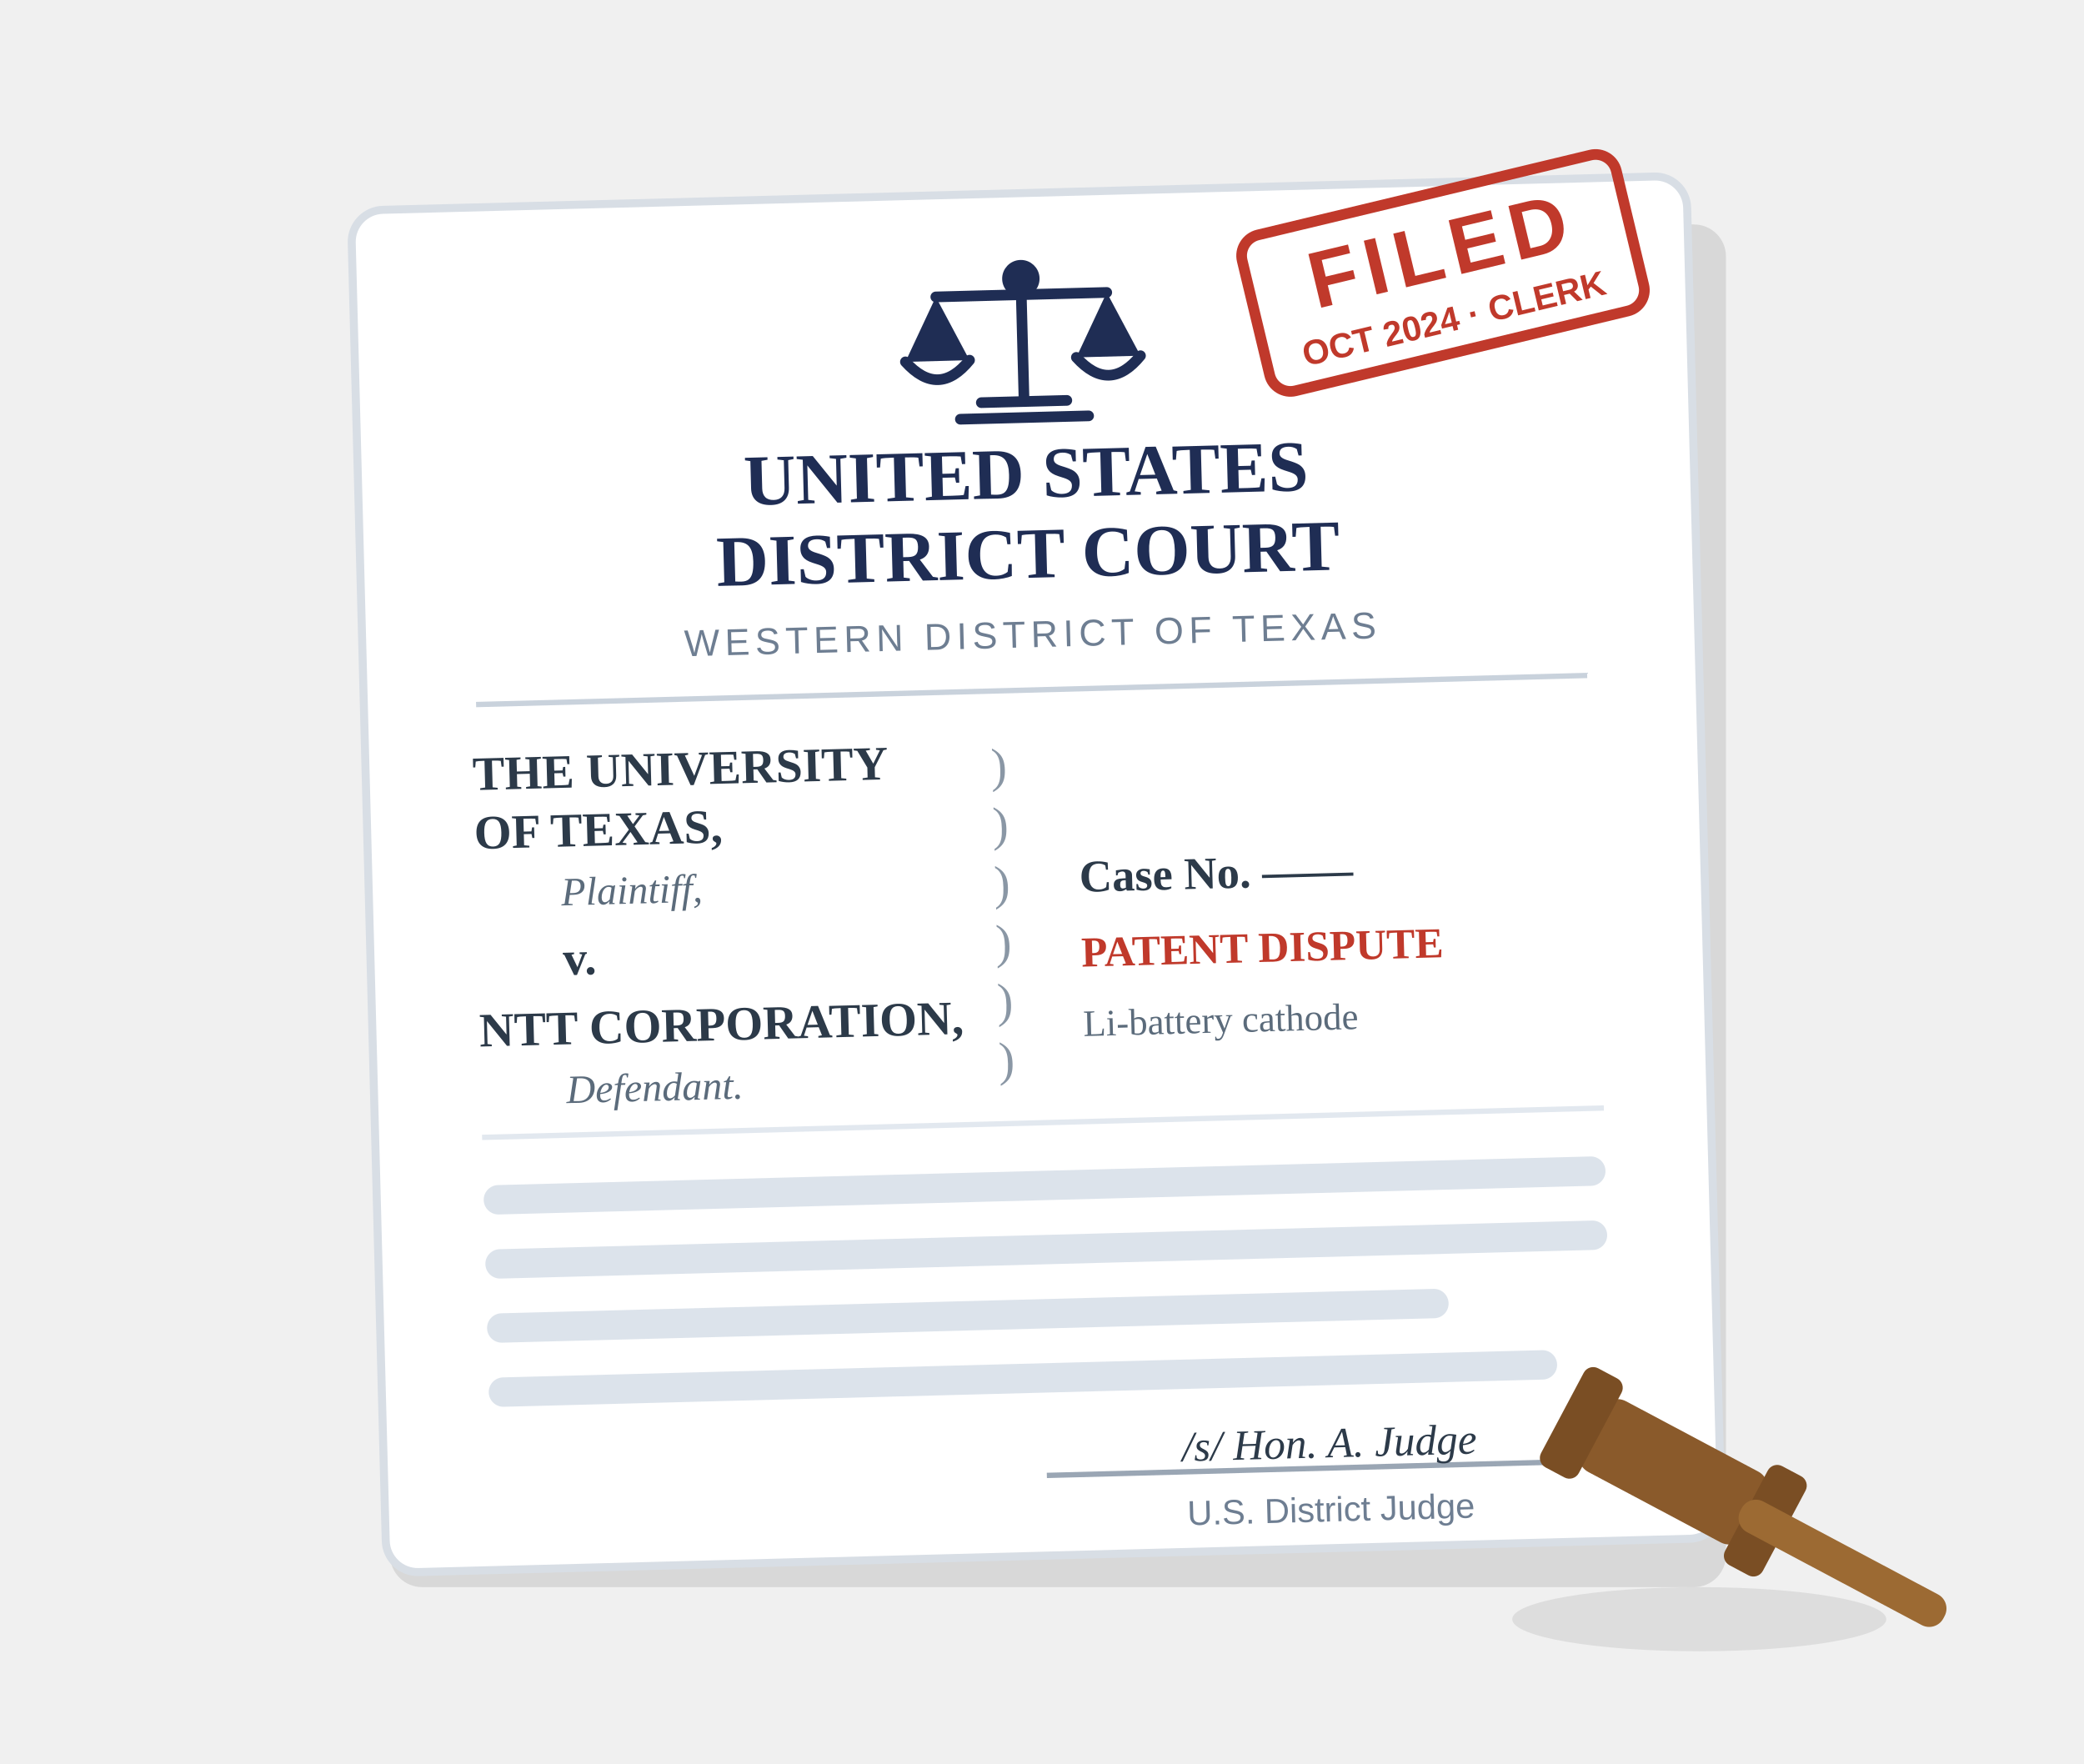
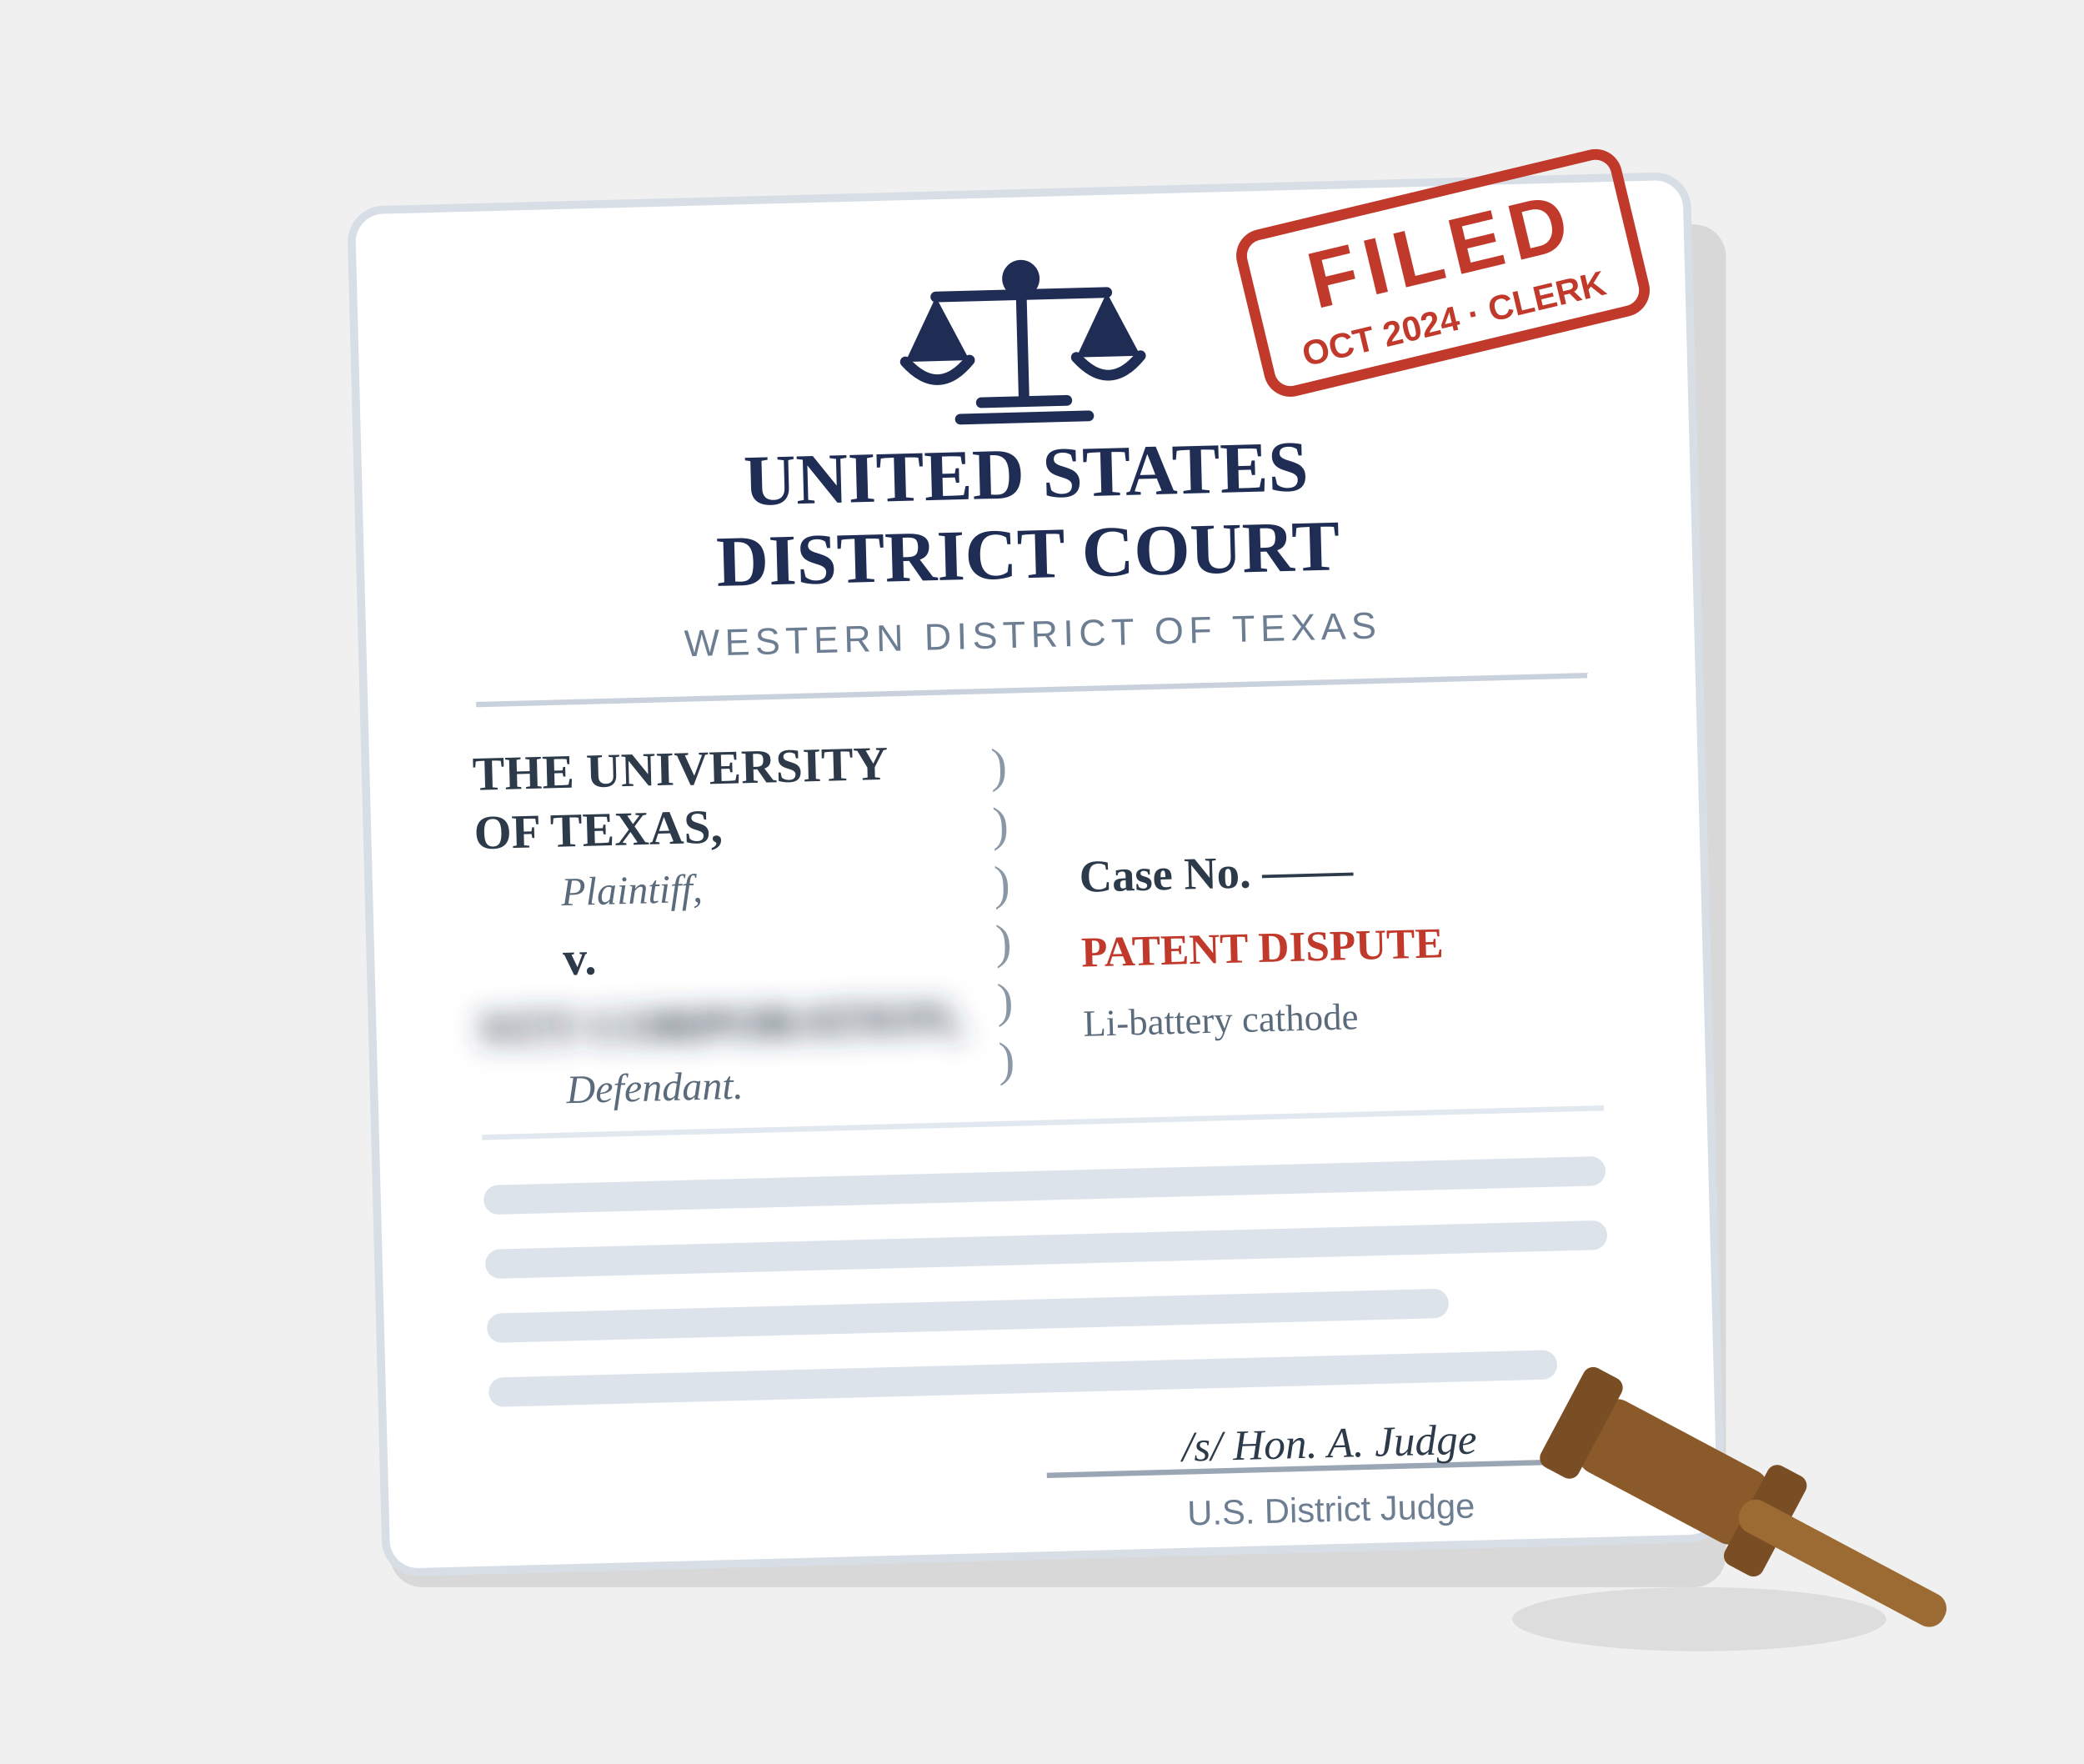
<svg xmlns="http://www.w3.org/2000/svg" width="780" height="660" viewBox="0 0 780 660" role="img" aria-label="アメリカの裁判記録イラスト">
  <style>.serif{font-family:Georgia,'Times New Roman',serif;} .sans{font-family:'Helvetica Neue',Arial,sans-serif;}</style>
+   <defs>
+     <filter id="blurNtt" x="-20%" y="-40%" width="140%" height="180%">
+       <feGaussianBlur stdDeviation="5" />
+     </filter>
+   </defs>
  <rect x="146" y="84" width="500" height="510" rx="12" fill="#000000" fill-opacity="0.10" />
  <g transform="rotate(-1.5 396 330)">
    <rect x="138" y="72" width="500" height="510" rx="12" fill="#FFFFFF" stroke="#D8DEE5" stroke-width="3" />
    <g stroke="#1F2D54" stroke-width="4" fill="none" stroke-linecap="round">
      <line x1="388" y1="104" x2="388" y2="150" />
      <line x1="356" y1="110" x2="420" y2="110" />
      <circle cx="388" cy="104" r="5" fill="#1F2D54" />
      <path d="M356 110 L344 134 L368 134 Z" fill="#1F2D54" stroke="none" />
      <path d="M420 110 L408 134 L432 134 Z" fill="#1F2D54" stroke="none" />
      <path d="M344 134 q12 14 24 0" />
      <path d="M408 134 q12 14 24 0" />
      <path d="M372 150 h32 M364 156 h48" />
    </g>
    <text x="388" y="186" class="serif" font-size="27" font-weight="700" fill="#1F2D54" text-anchor="middle">UNITED STATES</text>
    <text x="388" y="216" class="serif" font-size="27" font-weight="700" fill="#1F2D54" text-anchor="middle">DISTRICT COURT</text>
    <text x="388" y="242" class="sans" font-size="14" fill="#6E7E92" text-anchor="middle" letter-spacing="2">WESTERN DISTRICT OF TEXAS</text>
    <line x1="180" y1="258" x2="596" y2="258" stroke="#C9D2DC" stroke-width="2" />
    <g class="serif" fill="#2C3A49">
      <text x="178" y="290" font-size="18" font-weight="700">THE UNIVERSITY</text>
      <text x="178" y="312" font-size="18" font-weight="700">OF TEXAS,</text>
      <text x="210" y="334" font-size="15" font-style="italic" fill="#5B6B7B">Plaintiff,</text>
      <text x="210" y="360" font-size="18" font-weight="700">v.</text>
-       <text x="178" y="386" font-size="18" font-weight="700">NTT CORPORATION,</text>
+       <text x="178" y="386" font-size="18" font-weight="700" filter="url(#blurNtt)">NTT CORPORATION,</text>
      <text x="210" y="408" font-size="15" font-style="italic" fill="#5B6B7B">Defendant.</text>
    </g>
    <g class="serif" fill="#8A97A5" font-size="18">
      <text x="372" y="292">)</text>
      <text x="372" y="314">)</text>
      <text x="372" y="336">)</text>
      <text x="372" y="358">)</text>
      <text x="372" y="380">)</text>
      <text x="372" y="402">)</text>
    </g>
    <text x="404" y="334" class="serif" font-size="17" font-weight="700" fill="#2C3A49">Case No. ——</text>
    <text x="404" y="362" class="serif" font-size="16" font-weight="700" fill="#C0392B">PATENT DISPUTE</text>
    <text x="404" y="388" class="serif" font-size="14" fill="#5B6B7B">Li-battery cathode</text>
    <line x1="178" y1="420" x2="598" y2="420" stroke="#E2E8EF" stroke-width="2" />
    <g fill="#DCE3EB">
      <rect x="178" y="438" width="420" height="11" rx="5.5" />
      <rect x="178" y="462" width="420" height="11" rx="5.5" />
      <rect x="178" y="486" width="360" height="11" rx="5.5" />
      <rect x="178" y="510" width="400" height="11" rx="5.5" />
    </g>
    <line x1="386" y1="552" x2="598" y2="552" stroke="#9AA6B4" stroke-width="2" />
    <text x="492" y="548" class="serif" font-size="16" font-style="italic" fill="#2C3A49" text-anchor="middle">/s/  Hon. A. Judge</text>
    <text x="492" y="572" class="sans" font-size="13" fill="#6E7E92" text-anchor="middle">U.S. District Judge</text>
    <g transform="translate(26 -44) rotate(-12 520 150)">
      <rect x="448" y="120" width="144" height="60" rx="8" fill="none" stroke="#C0392B" stroke-width="4" />
      <text x="520" y="152" class="sans" font-size="30" font-weight="800" fill="#C0392B" text-anchor="middle" letter-spacing="3">FILED</text>
      <text x="520" y="172" class="sans" font-size="13" font-weight="700" fill="#C0392B" text-anchor="middle">OCT 2024  ·  CLERK</text>
    </g>
  </g>
  <g transform="translate(636 556) rotate(28)">
    <rect x="-46" y="-15" width="70" height="30" rx="7" fill="#8A5A2B" />
    <rect x="-58" y="-21" width="16" height="42" rx="4" fill="#7A4E24" />
    <rect x="20" y="-21" width="16" height="42" rx="4" fill="#7A4E24" />
    <rect x="18" y="-6" width="86" height="13" rx="6" fill="#9C6A33" />
  </g>
  <ellipse cx="636" cy="606" rx="70" ry="12" fill="#000000" fill-opacity="0.08" />
</svg>
